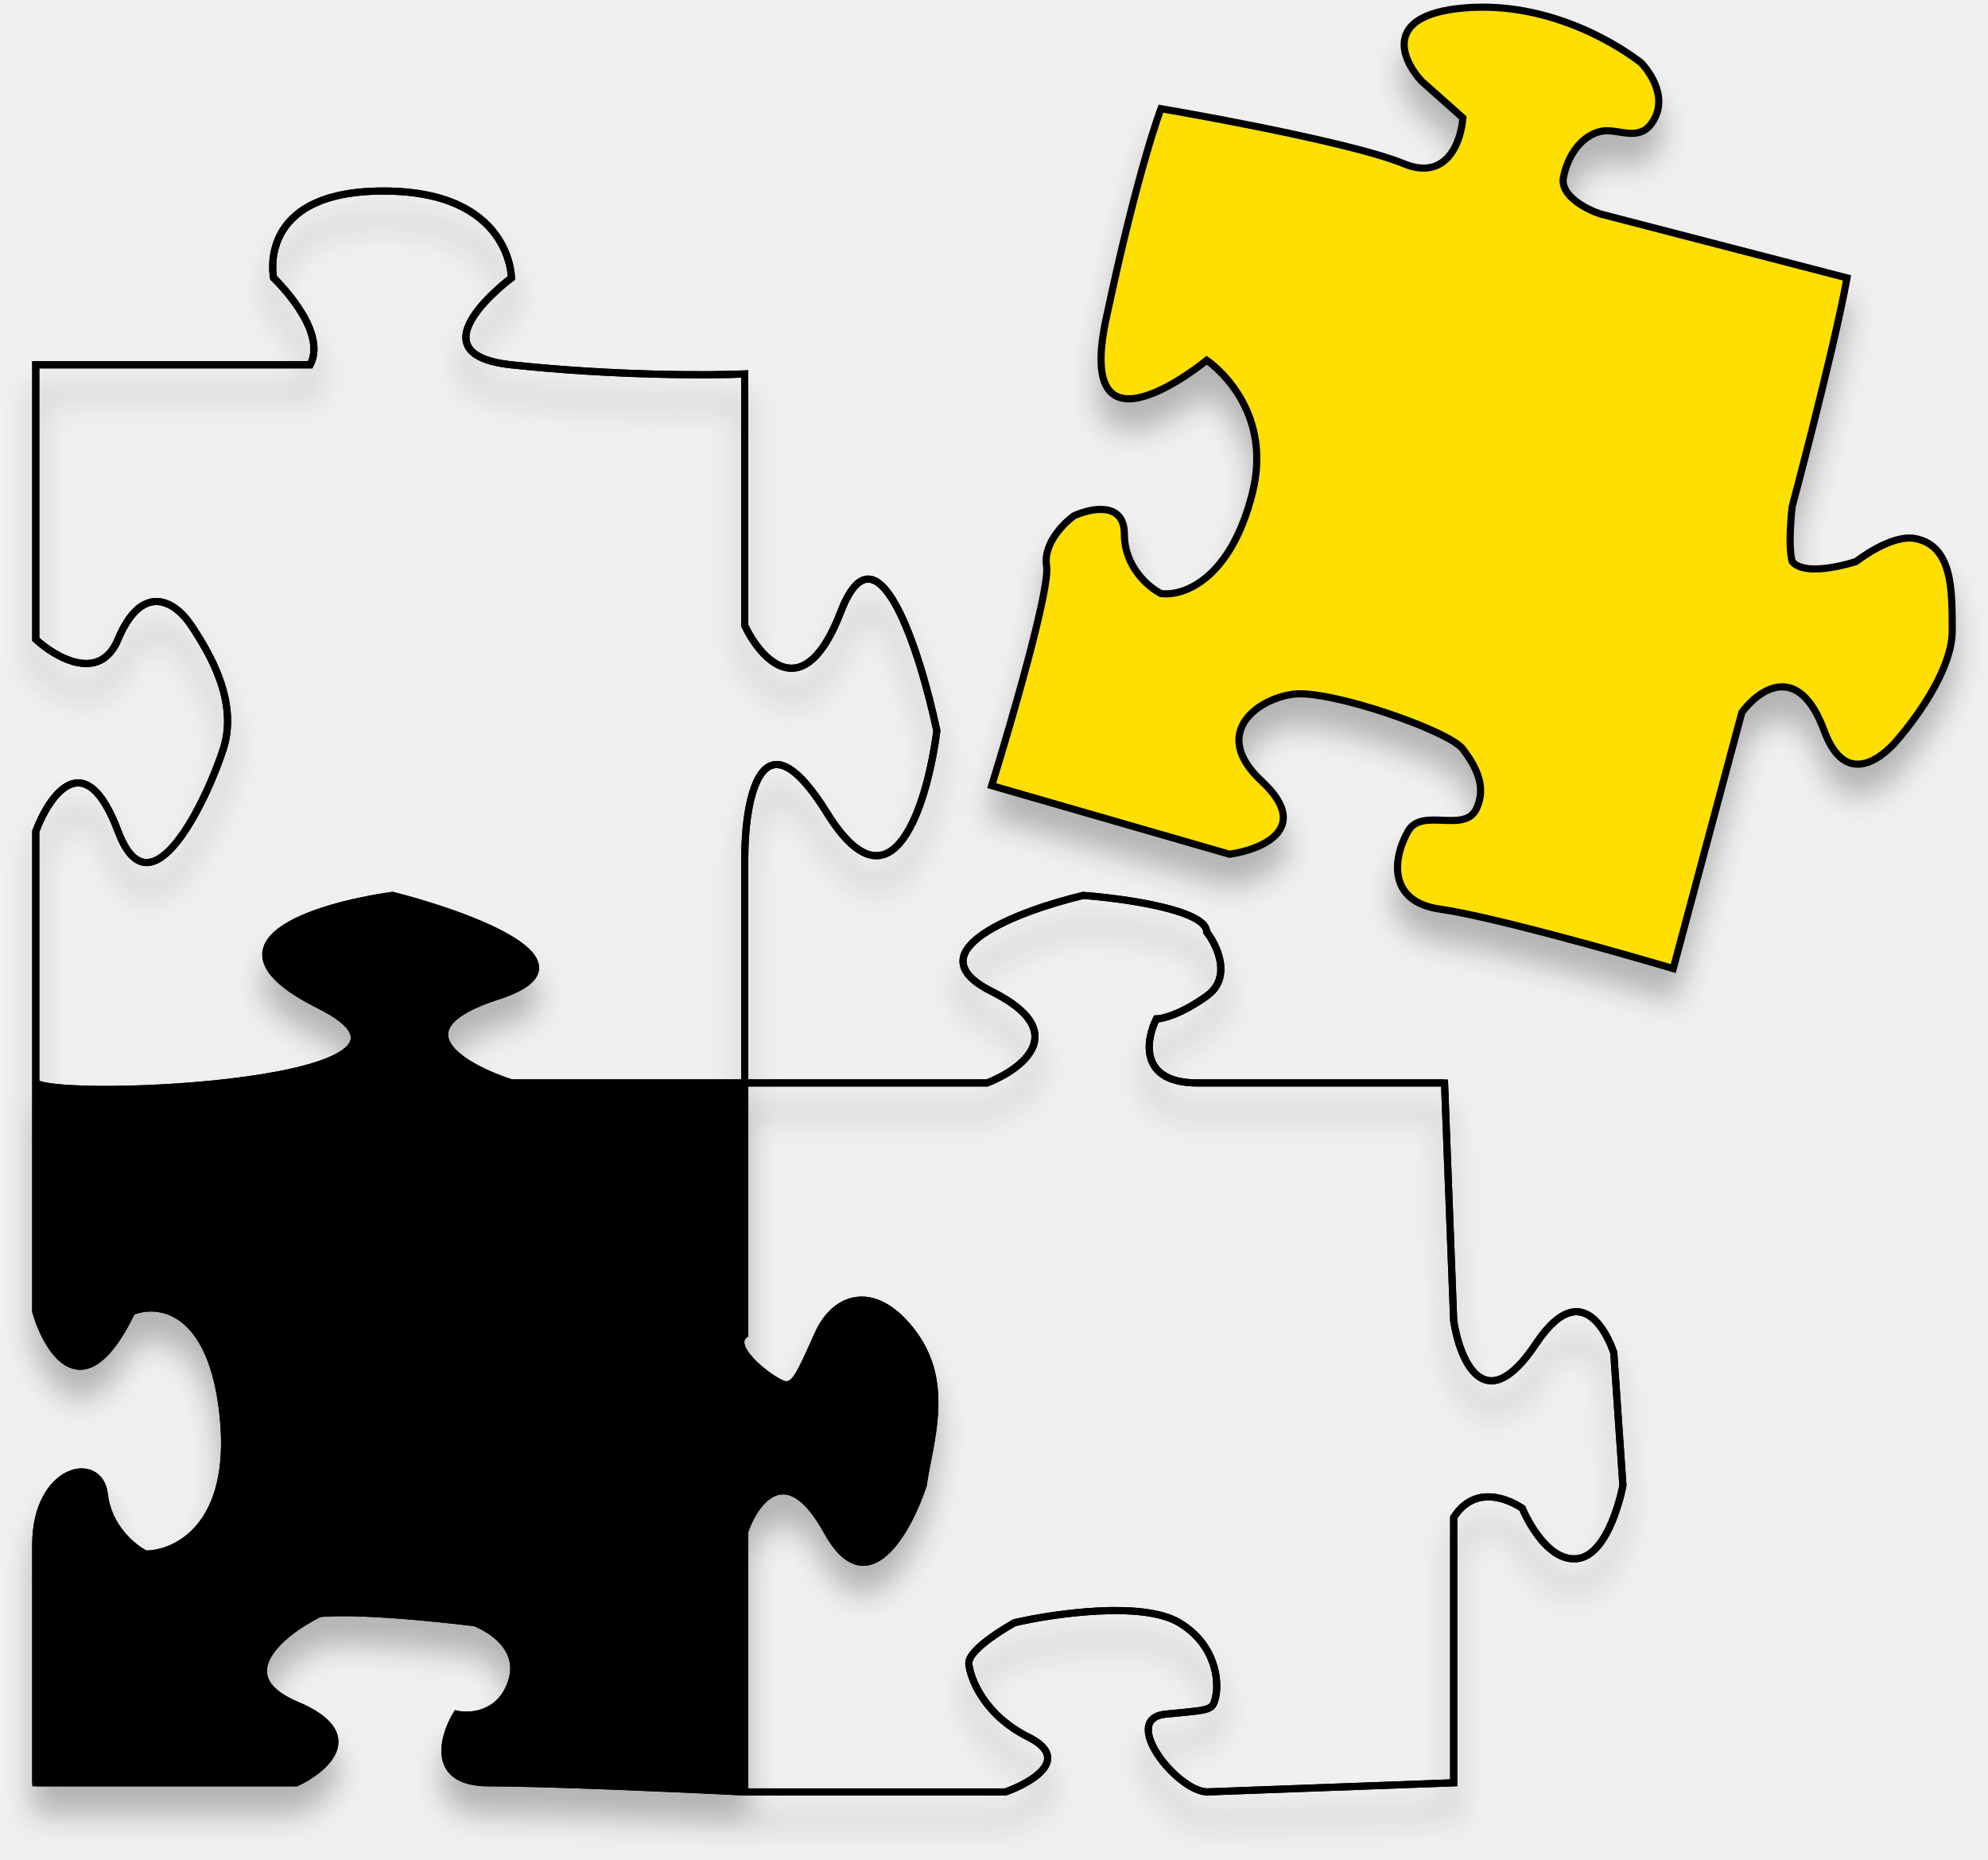
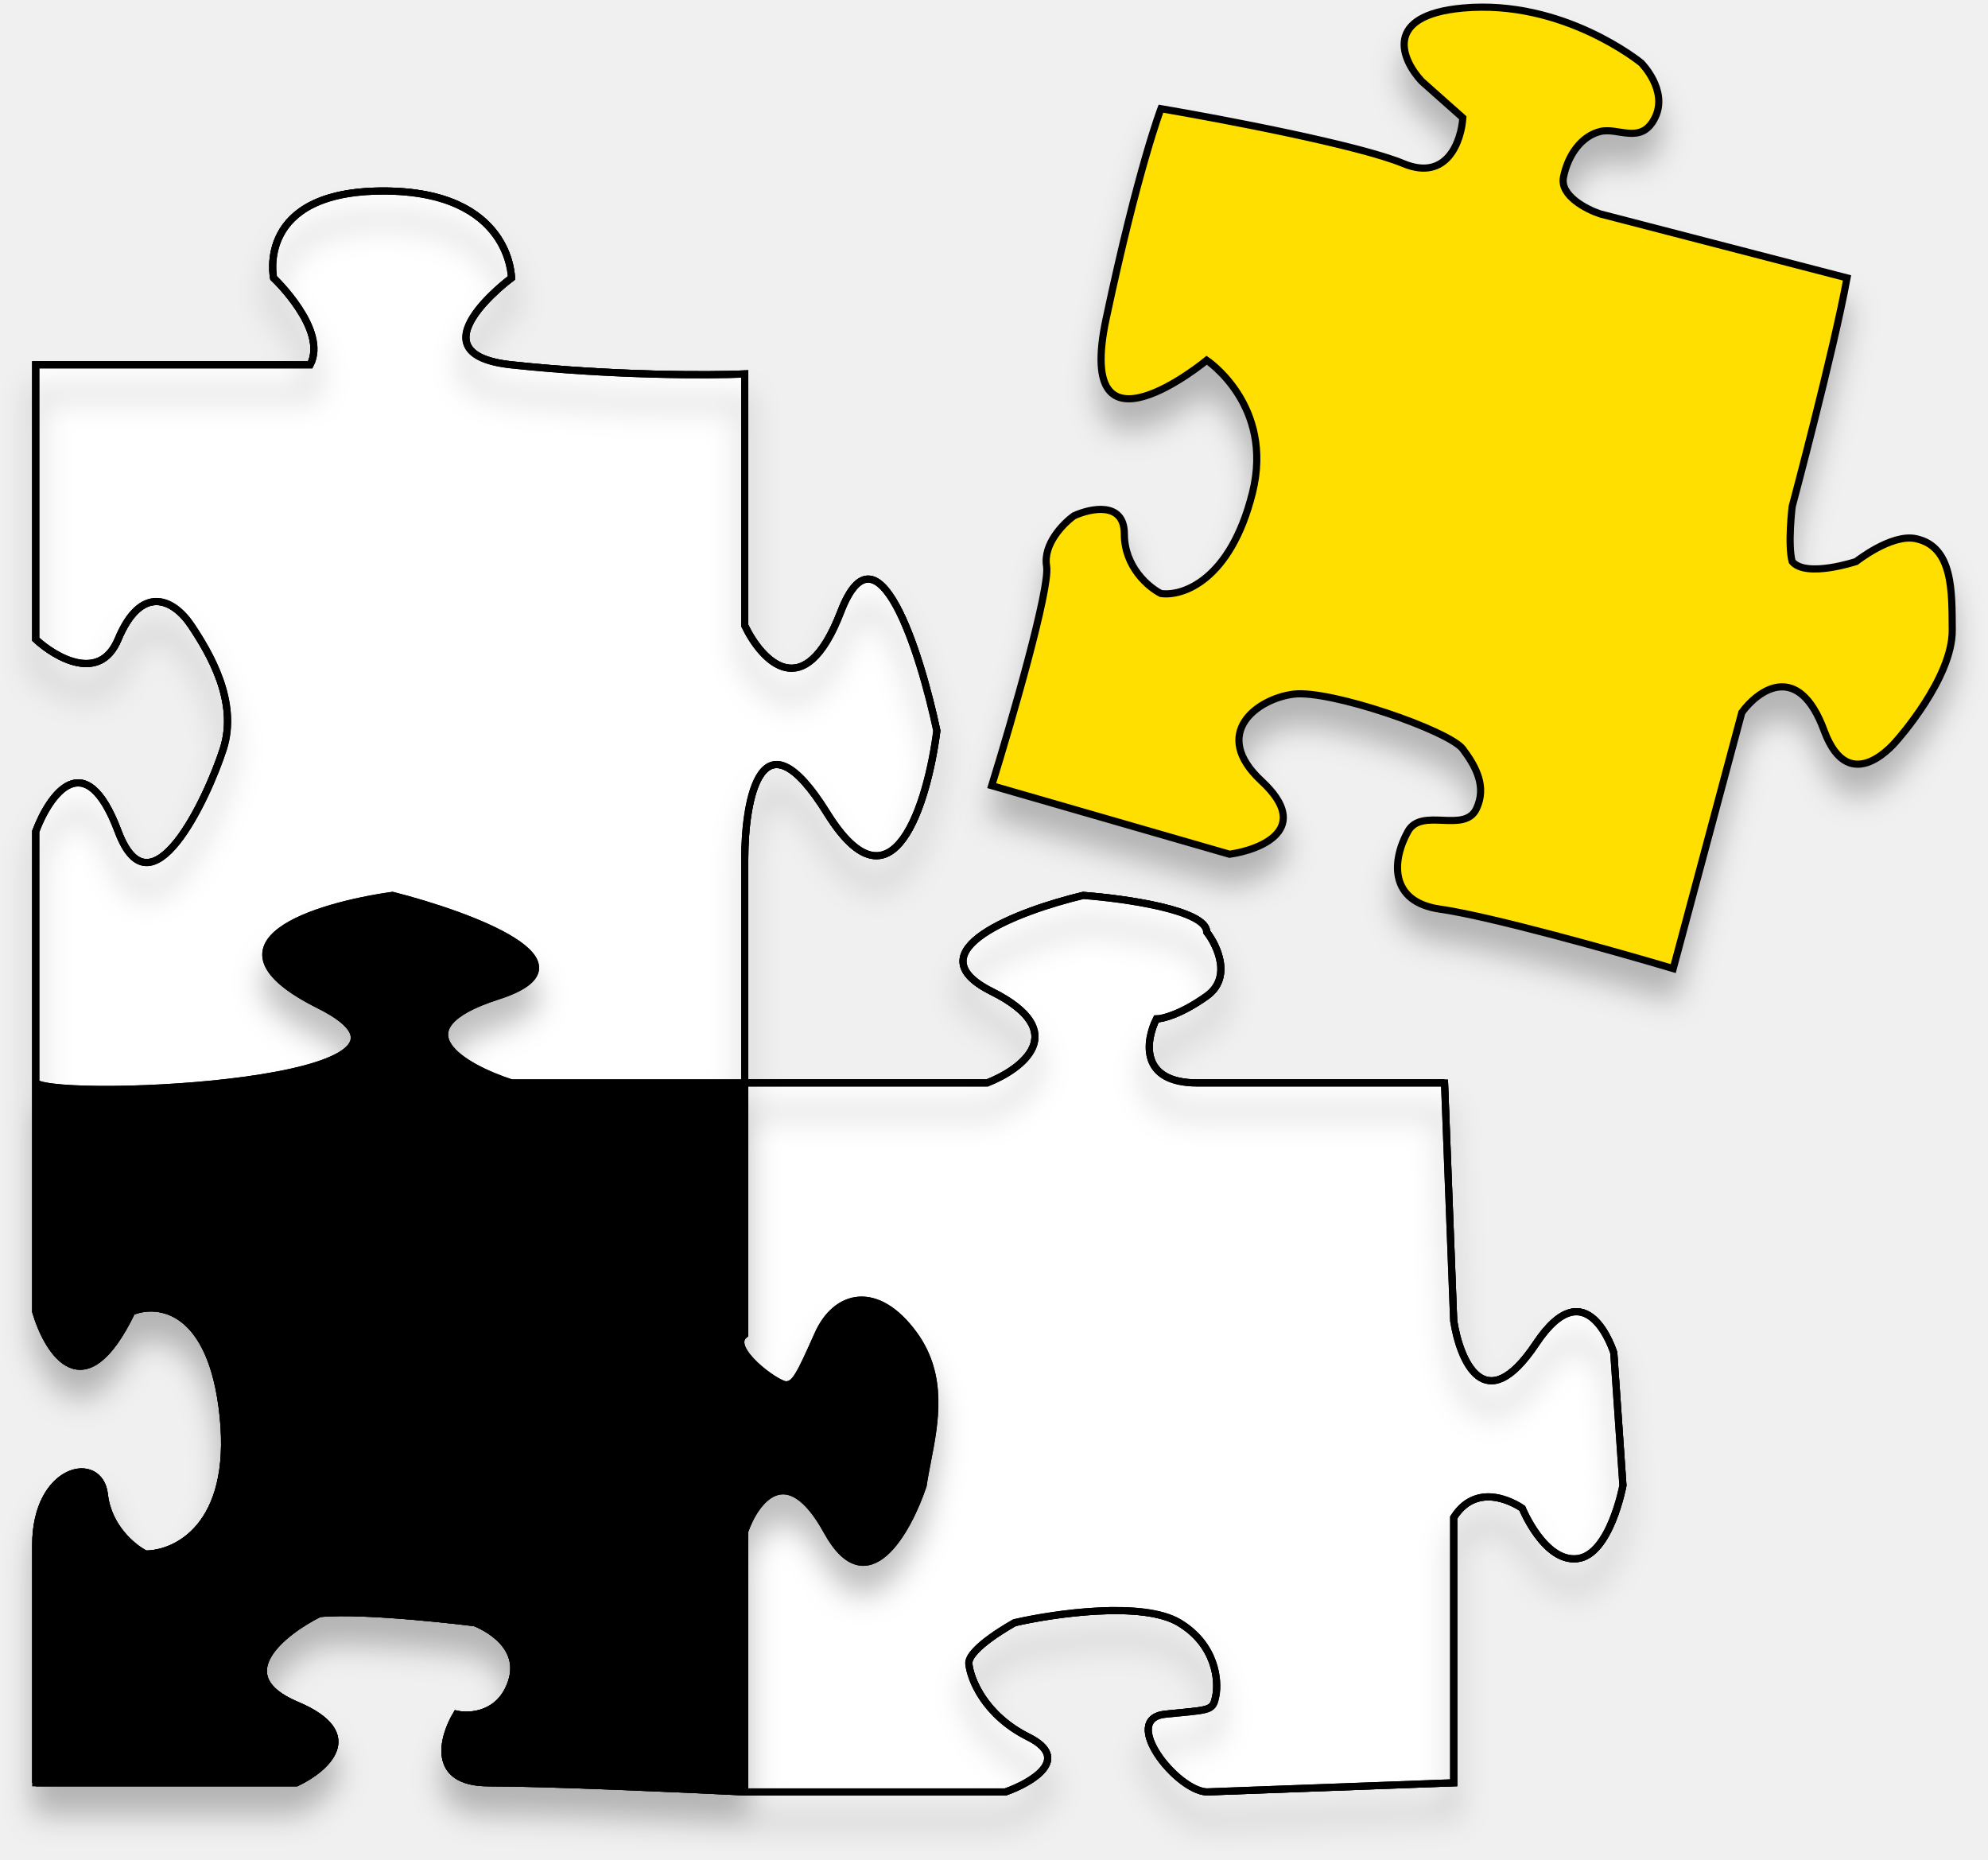
<svg xmlns="http://www.w3.org/2000/svg" width="278" height="260" viewBox="0 0 278 260" fill="none">
  <path d="M104.141 151.437V120.095C104.141 111.78 106.444 98.86 115.654 113.699C124.865 128.538 129.726 112.207 131.005 102.186C128.66 91.099 122.69 72.252 117.573 85.556C112.456 98.86 106.486 92.379 104.141 87.475V52.296C99.237 52.509 85.848 52.551 71.52 51.016C57.193 49.481 71.52 38.864 71.52 38.864C71.52 38.864 71.52 26.711 53.611 26.711C35.702 26.711 38.26 38.864 38.26 38.864C38.26 38.864 45.936 46.113 43.377 51.016H5V74.682V89.394C7.772 91.952 13.955 95.534 16.513 89.394C19.711 81.718 24.189 83.637 26.747 87.475C29.306 91.312 33.359 98.112 31.224 104.744C28.989 111.689 21.118 128.538 16.513 116.258C11.908 103.977 6.919 111.141 5 116.258V151.437M104.141 151.437H71.52C64.911 149.305 55.274 143.889 69.602 139.284C83.929 134.679 65.764 127.984 54.89 125.212C44.23 126.705 27.259 131.864 44.656 140.563C66.403 151.437 8.838 153.995 5 151.437M104.141 151.437V186.616C101.582 188.535 108.618 193.652 109.898 193.652C111.177 193.652 111.816 192.372 114.375 186.616C116.933 180.859 122.69 179.58 127.807 186.616C132.924 193.652 129.939 201.753 129.086 207.723C126.954 214.119 121.283 224.353 115.654 214.119C110.026 203.886 105.633 209.855 104.141 214.119V250.578M104.141 151.437H138.041C142.945 149.518 149.938 144.273 138.68 138.644C127.423 133.016 142.518 127.344 151.473 125.212C157.229 125.639 168.743 127.259 168.743 130.329C170.235 132.248 172.324 136.725 168.743 139.284C165.161 141.842 162.56 142.482 161.707 142.482C160.214 145.467 159.276 151.437 167.463 151.437C175.65 151.437 193.901 151.437 202.003 151.437L203.282 184.697C204.135 190.24 207.631 198.641 214.795 187.895C221.959 177.149 225.669 189.174 225.669 189.174L226.948 207.723C226.948 207.723 225.157 217.445 220.552 217.957C215.946 218.469 212.876 210.921 212.876 210.921C212.876 210.921 206.864 206.572 203.282 212.201V249.299L168.743 250.578C164.478 250.365 156.59 240.344 162.986 239.704C169.382 239.065 169.595 239.278 170.022 237.146C170.448 235.014 170.022 229.982 164.905 226.912C159.788 223.842 147.422 225.633 141.879 226.912C141.879 226.912 135.269 230.536 135.482 232.668C135.696 234.8 137.657 239.832 143.797 242.902C149.938 245.973 144.224 249.299 140.599 250.578H104.141M5 151.437V183.418C6.706 189.174 11.78 197.233 18.432 183.418C22.056 181.925 29.689 182.778 31.224 198.129C32.76 213.48 24.615 217.318 20.351 217.318C18.645 216.465 15.106 213.608 14.594 209.002C13.955 203.246 5 205.165 5 216.038C5 226.912 5 249.299 5 249.299H41.458C45.509 247.38 51.181 242.519 41.458 238.425C31.736 234.331 39.539 228.191 44.656 225.633C51.266 224.993 66.403 226.912 66.403 226.912C66.403 226.912 73.439 229.47 71.52 235.227C69.985 239.832 65.764 240.131 63.845 239.704C61.926 242.902 60.135 249.299 68.322 249.299C76.51 249.299 95.613 250.151 104.141 250.578" stroke="black" />
  <g filter="url(#filter0_d)">
    <path d="M154.67 44.619C159.148 23.512 162.346 15.197 162.346 15.197C171.087 16.689 190.105 20.314 196.246 22.872C202.386 25.431 204.347 19.674 204.561 16.476L198.804 11.359C196.032 8.374 193.303 2.148 204.561 1.125C218.632 -0.154 229.506 8.801 229.506 8.801C229.506 8.801 233.343 12.638 231.425 16.476C229.506 20.314 226.308 17.755 223.749 18.395C221.191 19.034 219.272 21.593 218.632 24.791C218.121 27.349 221.83 29.268 223.749 29.908L258.289 38.863C256.37 49.31 250.613 70.844 250.613 70.844C250.613 70.844 249.974 76.174 250.613 78.519C252.532 80.864 259.568 78.519 259.568 78.519C259.568 78.519 264.475 74.62 267.883 75.321C273.153 76.405 272.959 82.733 273 88.113C273.05 94.816 265.324 103.464 265.324 103.464C265.324 103.464 258.672 111.907 255.091 102.185C251.509 92.463 245.923 96.428 243.577 99.627L233.983 135.445C226.094 133.1 208.526 128.154 201.362 127.13C194.199 126.107 194.645 120.265 196.885 116.257C198.812 112.809 204.818 116.642 206.479 113.059C207.882 110.035 206.479 107.302 204.561 104.744C202.642 102.185 186.012 96.429 180.895 97.068C175.778 97.708 169.254 102.569 176.417 109.221C183.581 115.873 176.417 118.815 171.94 119.455L138.68 109.861C141.451 100.906 146.867 82.229 146.355 79.159C145.843 76.089 148.7 73.189 150.193 72.123C152.538 71.057 157.229 70.076 157.229 74.681C157.229 79.287 160.64 82.144 162.346 82.996C165.331 83.423 172.068 81.206 175.138 68.925C178.208 56.644 168.742 50.376 168.742 50.376C168.742 50.376 150.193 65.727 154.67 44.619Z" fill="#FFDF00" />
    <path d="M154.67 44.619C159.148 23.512 162.346 15.197 162.346 15.197C171.087 16.689 190.105 20.314 196.246 22.872C202.386 25.431 204.347 19.674 204.561 16.476L198.804 11.359C196.032 8.374 193.303 2.148 204.561 1.125C218.632 -0.154 229.506 8.801 229.506 8.801C229.506 8.801 233.343 12.638 231.425 16.476C229.506 20.314 226.308 17.755 223.749 18.395C221.191 19.034 219.272 21.593 218.632 24.791C218.121 27.349 221.83 29.268 223.749 29.908L258.289 38.863C256.37 49.31 250.613 70.844 250.613 70.844C250.613 70.844 249.974 76.174 250.613 78.519C252.532 80.864 259.568 78.519 259.568 78.519C259.568 78.519 264.475 74.62 267.883 75.321C273.153 76.405 272.959 82.733 273 88.113C273.05 94.816 265.324 103.464 265.324 103.464C265.324 103.464 258.672 111.907 255.091 102.185C251.509 92.463 245.923 96.428 243.577 99.627L233.983 135.445C226.094 133.1 208.526 128.154 201.362 127.13C194.199 126.107 194.645 120.265 196.885 116.257C198.812 112.809 204.818 116.642 206.479 113.059C207.882 110.035 206.479 107.302 204.561 104.744C202.642 102.185 186.012 96.429 180.895 97.068C175.778 97.708 169.254 102.569 176.417 109.221C183.581 115.873 176.417 118.815 171.94 119.455L138.68 109.861C141.451 100.906 146.867 82.229 146.355 79.159C145.843 76.089 148.7 73.189 150.193 72.123C152.538 71.057 157.229 70.076 157.229 74.681C157.229 79.287 160.64 82.144 162.346 82.996C165.331 83.423 172.068 81.206 175.138 68.925C178.208 56.644 168.742 50.376 168.742 50.376C168.742 50.376 150.193 65.727 154.67 44.619Z" stroke="black" />
  </g>
+   <path fill-rule="evenodd" clip-rule="evenodd" d="M5 183.418V151.437C8.838 153.995 66.403 151.437 44.656 140.563C27.259 131.864 44.23 126.705 54.89 125.212C65.764 127.984 83.929 134.679 69.602 139.284C55.274 143.889 64.911 149.305 71.52 151.437H104.141V186.616C101.582 188.535 108.618 193.652 109.898 193.652C111.177 193.652 111.817 192.372 114.375 186.616C116.933 180.859 122.69 179.58 127.807 186.616C132.009 192.394 130.747 198.892 129.689 204.337C129.459 205.522 129.239 206.657 129.086 207.723C126.954 214.12 121.283 224.353 115.654 214.12C110.026 203.886 105.633 209.855 104.141 214.12V250.578C95.613 250.151 76.51 249.299 68.322 249.299C60.135 249.299 61.926 242.902 63.845 239.704C65.764 240.131 69.985 239.832 71.52 235.227C73.439 229.47 66.403 226.912 66.403 226.912C66.403 226.912 51.266 224.993 44.656 225.633C39.539 228.191 31.736 234.332 41.458 238.425C51.181 242.519 45.509 247.38 41.458 249.299H5V216.038C5 205.165 13.955 203.246 14.594 209.003C15.106 213.608 18.645 216.465 20.351 217.318C24.615 217.318 32.76 213.48 31.224 198.129C29.689 182.778 22.056 181.925 18.432 183.418C11.78 197.234 6.706 189.174 5 183.418Z" fill="white" />
+   <path d="M43.377 51.017H5V74.682V89.394C7.772 91.952 13.955 95.534 16.513 89.394C19.711 81.718 24.189 83.637 26.747 87.475C29.306 91.312 33.359 98.112 31.224 104.745C28.989 111.689 21.118 128.538 16.513 116.258C11.908 103.977 6.919 111.141 5 116.258V151.437C8.838 153.995 66.403 151.437 44.656 140.563C27.259 131.864 44.23 126.705 54.89 125.212C65.764 127.984 83.929 134.679 69.602 139.284C55.274 143.889 64.911 149.305 71.52 151.437H104.141V120.095C104.141 111.78 106.444 98.86 115.654 113.699C124.865 128.538 129.726 112.207 131.005 102.186C128.66 91.099 122.69 72.252 117.573 85.556C112.456 98.86 106.486 92.379 104.141 87.475V52.296C99.237 52.509 85.848 52.552 71.52 51.017C57.193 49.481 71.52 38.864 71.52 38.864C71.52 38.864 71.52 26.711 53.611 26.711C35.702 26.711 38.26 38.864 38.26 38.864C38.26 38.864 45.936 46.113 43.377 51.017Z" fill="white" />
+   <path d="M104.141 214.12V250.578H140.599C144.224 249.299 149.938 245.973 143.797 242.902C137.657 239.832 135.696 234.801 135.482 232.669C135.269 230.536 141.879 226.912 141.879 226.912C147.422 225.633 159.788 223.842 164.905 226.912C170.022 229.982 170.448 235.014 170.022 237.146C169.638 239.064 169.427 239.084 164.734 239.534C164.209 239.584 163.629 239.64 162.986 239.704C156.59 240.344 164.478 250.365 168.743 250.578L203.282 249.299V212.201C206.864 206.572 212.876 210.921 212.876 210.921C212.876 210.921 215.946 218.469 220.552 217.957C225.157 217.446 226.948 207.723 226.948 207.723L225.669 189.174C225.669 189.174 221.959 177.15 214.795 187.895C207.631 198.641 204.135 190.24 203.282 184.697L202.003 151.437H167.463C159.276 151.437 160.214 145.467 161.707 142.482C162.56 142.482 165.161 141.843 168.743 139.284C172.324 136.726 170.235 132.248 168.743 130.329C168.743 127.259 157.229 125.639 151.473 125.212C142.518 127.344 127.423 133.016 138.681 138.644C149.938 144.273 142.945 149.518 138.041 151.437H104.141V186.616C101.582 188.535 108.618 193.652 109.898 193.652C111.177 193.652 111.817 192.372 114.375 186.616C116.933 180.859 122.69 179.58 127.807 186.616C132.009 192.394 130.747 198.892 129.689 204.337C129.459 205.522 129.239 206.657 129.086 207.723C126.954 214.12 121.283 224.353 115.654 214.12C110.026 203.886 105.633 209.855 104.141 214.12Z" fill="white" />
+   <path d="M104.141 151.437V120.095C104.141 111.78 106.444 98.86 115.654 113.699C124.865 128.538 129.726 112.207 131.005 102.186C128.66 91.099 122.69 72.252 117.573 85.556C112.456 98.86 106.486 92.379 104.141 87.475V52.296C99.237 52.509 85.848 52.552 71.52 51.017C57.193 49.481 71.52 38.864 71.52 38.864C71.52 38.864 71.52 26.711 53.611 26.711C35.702 26.711 38.26 38.864 38.26 38.864C38.26 38.864 45.936 46.113 43.377 51.017H5V74.682V89.394C7.772 91.952 13.955 95.534 16.513 89.394C19.711 81.718 24.189 83.637 26.747 87.475C29.306 91.312 33.359 98.112 31.224 104.745C28.989 111.689 21.118 128.538 16.513 116.258C11.908 103.977 6.919 111.141 5 116.258V151.437M104.141 151.437H71.52C64.911 149.305 55.274 143.889 69.602 139.284C83.929 134.679 65.764 127.984 54.89 125.212C44.23 126.705 27.259 131.864 44.656 140.563C66.403 151.437 8.838 153.995 5 151.437M104.141 151.437V186.616C101.582 188.535 108.618 193.652 109.898 193.652C111.177 193.652 111.817 192.372 114.375 186.616C116.933 180.859 122.69 179.58 127.807 186.616C132.009 192.394 130.747 198.892 129.689 204.337C129.459 205.522 129.239 206.657 129.086 207.723C126.954 214.12 121.283 224.353 115.654 214.12C110.026 203.886 105.633 209.855 104.141 214.12V250.578M104.141 151.437H138.041C142.945 149.518 149.938 144.273 138.681 138.644C127.423 133.016 142.518 127.344 151.473 125.212C157.229 125.639 168.743 127.259 168.743 130.329C170.235 132.248 172.324 136.726 168.743 139.284C165.161 141.843 162.56 142.482 161.707 142.482C160.214 145.467 159.276 151.437 167.463 151.437M5 151.437V183.418C6.706 189.174 11.78 197.234 18.432 183.418C22.056 181.925 29.689 182.778 31.224 198.129C32.76 213.48 24.615 217.318 20.351 217.318C18.645 216.465 15.106 213.608 14.594 209.003C13.955 203.246 5 205.165 5 216.038M5 216.038C5 226.912 5 249.299 5 249.299M5 216.038V249.299M5 249.299H41.458C45.509 247.38 51.181 242.519 41.458 238.425C31.736 234.332 39.539 228.191 44.656 225.633C51.266 224.993 66.403 226.912 66.403 226.912C66.403 226.912 73.439 229.47 71.52 235.227C69.985 239.832 65.764 240.131 63.845 239.704C61.926 242.902 60.135 249.299 68.322 249.299C76.51 249.299 95.613 250.151 104.141 250.578M104.141 250.578H140.599C144.224 249.299 149.938 245.973 143.797 242.902C137.657 239.832 135.696 234.801 135.482 232.669C135.269 230.536 141.879 226.912 141.879 226.912C147.422 225.633 159.788 223.842 164.905 226.912C170.022 229.982 170.448 235.014 170.022 237.146C169.638 239.064 169.427 239.084 164.734 239.534C164.209 239.584 163.629 239.64 162.986 239.704C156.59 240.344 164.478 250.365 168.743 250.578L203.282 249.299V212.201C206.864 206.572 212.876 210.921 212.876 210.921C212.876 210.921 215.946 218.469 220.552 217.957C225.157 217.446 226.948 207.723 226.948 207.723L225.669 189.174C225.669 189.174 221.959 177.15 214.795 187.895C207.631 198.641 204.135 190.24 203.282 184.697L202.003 151.437M167.463 151.437C175.65 151.437 193.901 151.437 202.003 151.437M167.463 151.437H202.003" stroke="black" />
  <g filter="url(#filter1_d)">
    <path fill-rule="evenodd" clip-rule="evenodd" d="M5 183.418V151.437C8.838 153.995 66.403 151.437 44.656 140.563C27.259 131.864 44.23 126.705 54.89 125.212C65.764 127.984 83.929 134.679 69.602 139.284C55.274 143.889 64.911 149.305 71.52 151.437H104.141V186.616C101.582 188.535 108.618 193.652 109.898 193.652C111.177 193.652 111.817 192.372 114.375 186.616C116.933 180.859 122.69 179.58 127.807 186.616C132.009 192.394 130.747 198.892 129.689 204.337C129.459 205.522 129.239 206.657 129.086 207.723C126.954 214.12 121.283 224.353 115.654 214.12C110.026 203.886 105.633 209.855 104.141 214.12V250.578C95.613 250.151 76.51 249.299 68.322 249.299C60.135 249.299 61.926 242.902 63.845 239.704C65.764 240.131 69.985 239.832 71.52 235.227C73.439 229.47 66.403 226.912 66.403 226.912C66.403 226.912 51.266 224.993 44.656 225.633C39.539 228.191 31.736 234.332 41.458 238.425C51.181 242.519 45.509 247.38 41.458 249.299H5V216.038C5 205.165 13.955 203.246 14.594 209.003C15.106 213.608 18.645 216.465 20.351 217.318C24.615 217.318 32.76 213.48 31.224 198.129C29.689 182.778 22.056 181.925 18.432 183.418C11.78 197.234 6.706 189.174 5 183.418Z" fill="black" />
    <path d="M104.141 151.437V120.095C104.141 111.78 106.444 98.86 115.654 113.699C124.865 128.538 129.726 112.207 131.005 102.186C128.66 91.099 122.69 72.252 117.573 85.556C112.456 98.86 106.486 92.379 104.141 87.475V52.296C99.237 52.509 85.848 52.552 71.52 51.017C57.193 49.481 71.52 38.864 71.52 38.864C71.52 38.864 71.52 26.711 53.611 26.711C35.702 26.711 38.26 38.864 38.26 38.864C38.26 38.864 45.936 46.113 43.377 51.017H5V74.682V89.394C7.772 91.952 13.955 95.534 16.513 89.394C19.711 81.718 24.189 83.637 26.747 87.475C29.306 91.312 33.359 98.112 31.224 104.745C28.989 111.689 21.118 128.538 16.513 116.258C11.908 103.977 6.919 111.141 5 116.258V151.437M104.141 151.437H71.52C64.911 149.305 55.274 143.889 69.602 139.284C83.929 134.679 65.764 127.984 54.89 125.212C44.23 126.705 27.259 131.864 44.656 140.563C66.403 151.437 8.838 153.995 5 151.437M104.141 151.437V186.616C101.582 188.535 108.618 193.652 109.898 193.652C111.177 193.652 111.817 192.372 114.375 186.616C116.933 180.859 122.69 179.58 127.807 186.616C132.009 192.394 130.747 198.892 129.689 204.337C129.459 205.522 129.239 206.657 129.086 207.723C126.954 214.12 121.283 224.353 115.654 214.12C110.026 203.886 105.633 209.855 104.141 214.12V250.578M104.141 151.437H138.041C142.945 149.518 149.938 144.273 138.681 138.644C127.423 133.016 142.518 127.344 151.473 125.212C157.229 125.639 168.743 127.259 168.743 130.329C170.235 132.248 172.324 136.726 168.743 139.284C165.161 141.843 162.56 142.482 161.707 142.482C160.214 145.467 159.276 151.437 167.463 151.437M5 151.437V183.418C6.706 189.174 11.78 197.234 18.432 183.418C22.056 181.925 29.689 182.778 31.224 198.129C32.76 213.48 24.615 217.318 20.351 217.318C18.645 216.465 15.106 213.608 14.594 209.003C13.955 203.246 5 205.165 5 216.038M5 216.038C5 226.912 5 249.299 5 249.299M5 216.038V249.299M5 249.299H41.458C45.509 247.38 51.181 242.519 41.458 238.425C31.736 234.332 39.539 228.191 44.656 225.633C51.266 224.993 66.403 226.912 66.403 226.912C66.403 226.912 73.439 229.47 71.52 235.227C69.985 239.832 65.764 240.131 63.845 239.704C61.926 242.902 60.135 249.299 68.322 249.299C76.51 249.299 95.613 250.151 104.141 250.578M104.141 250.578H140.599C144.224 249.299 149.938 245.973 143.797 242.902C137.657 239.832 135.696 234.801 135.482 232.669C135.269 230.536 141.879 226.912 141.879 226.912C147.422 225.633 159.788 223.842 164.905 226.912C170.022 229.982 170.448 235.014 170.022 237.146C169.638 239.064 169.427 239.084 164.734 239.534C164.209 239.584 163.629 239.64 162.986 239.704C156.59 240.344 164.478 250.365 168.743 250.578L203.282 249.299V212.201C206.864 206.572 212.876 210.921 212.876 210.921C212.876 210.921 215.946 218.469 220.552 217.957C225.157 217.446 226.948 207.723 226.948 207.723L225.669 189.174C225.669 189.174 221.959 177.15 214.795 187.895C207.631 198.641 204.135 190.24 203.282 184.697L202.003 151.437M167.463 151.437C175.65 151.437 193.901 151.437 202.003 151.437M167.463 151.437H202.003" stroke="black" />
  </g>
  <defs>
    <filter id="filter0_d" x="134.051" y="0.5" width="143.449" height="143.571" filterUnits="userSpaceOnUse" color-interpolation-filters="sRGB">
      <feFlood flood-opacity="0" result="BackgroundImageFix" />
      <feColorMatrix in="SourceAlpha" type="matrix" values="0 0 0 0 0 0 0 0 0 0 0 0 0 0 0 0 0 0 127 0" />
      <feOffset dy="4" />
      <feGaussianBlur stdDeviation="2" />
      <feColorMatrix type="matrix" values="0 0 0 0 0 0 0 0 0 0 0 0 0 0 0 0 0 0 0.25 0" />
      <feBlend mode="normal" in2="BackgroundImageFix" result="effect1_dropShadow" />
      <feBlend mode="normal" in="SourceGraphic" in2="effect1_dropShadow" result="shape" />
    </filter>
    <filter id="filter1_d" x="0.5" y="26.211" width="230.951" height="232.867" filterUnits="userSpaceOnUse" color-interpolation-filters="sRGB">
      <feFlood flood-opacity="0" result="BackgroundImageFix" />
      <feColorMatrix in="SourceAlpha" type="matrix" values="0 0 0 0 0 0 0 0 0 0 0 0 0 0 0 0 0 0 127 0" />
      <feOffset dy="4" />
      <feGaussianBlur stdDeviation="2" />
      <feColorMatrix type="matrix" values="0 0 0 0 0 0 0 0 0 0 0 0 0 0 0 0 0 0 0.25 0" />
      <feBlend mode="normal" in2="BackgroundImageFix" result="effect1_dropShadow" />
      <feBlend mode="normal" in="SourceGraphic" in2="effect1_dropShadow" result="shape" />
    </filter>
  </defs>
</svg>
